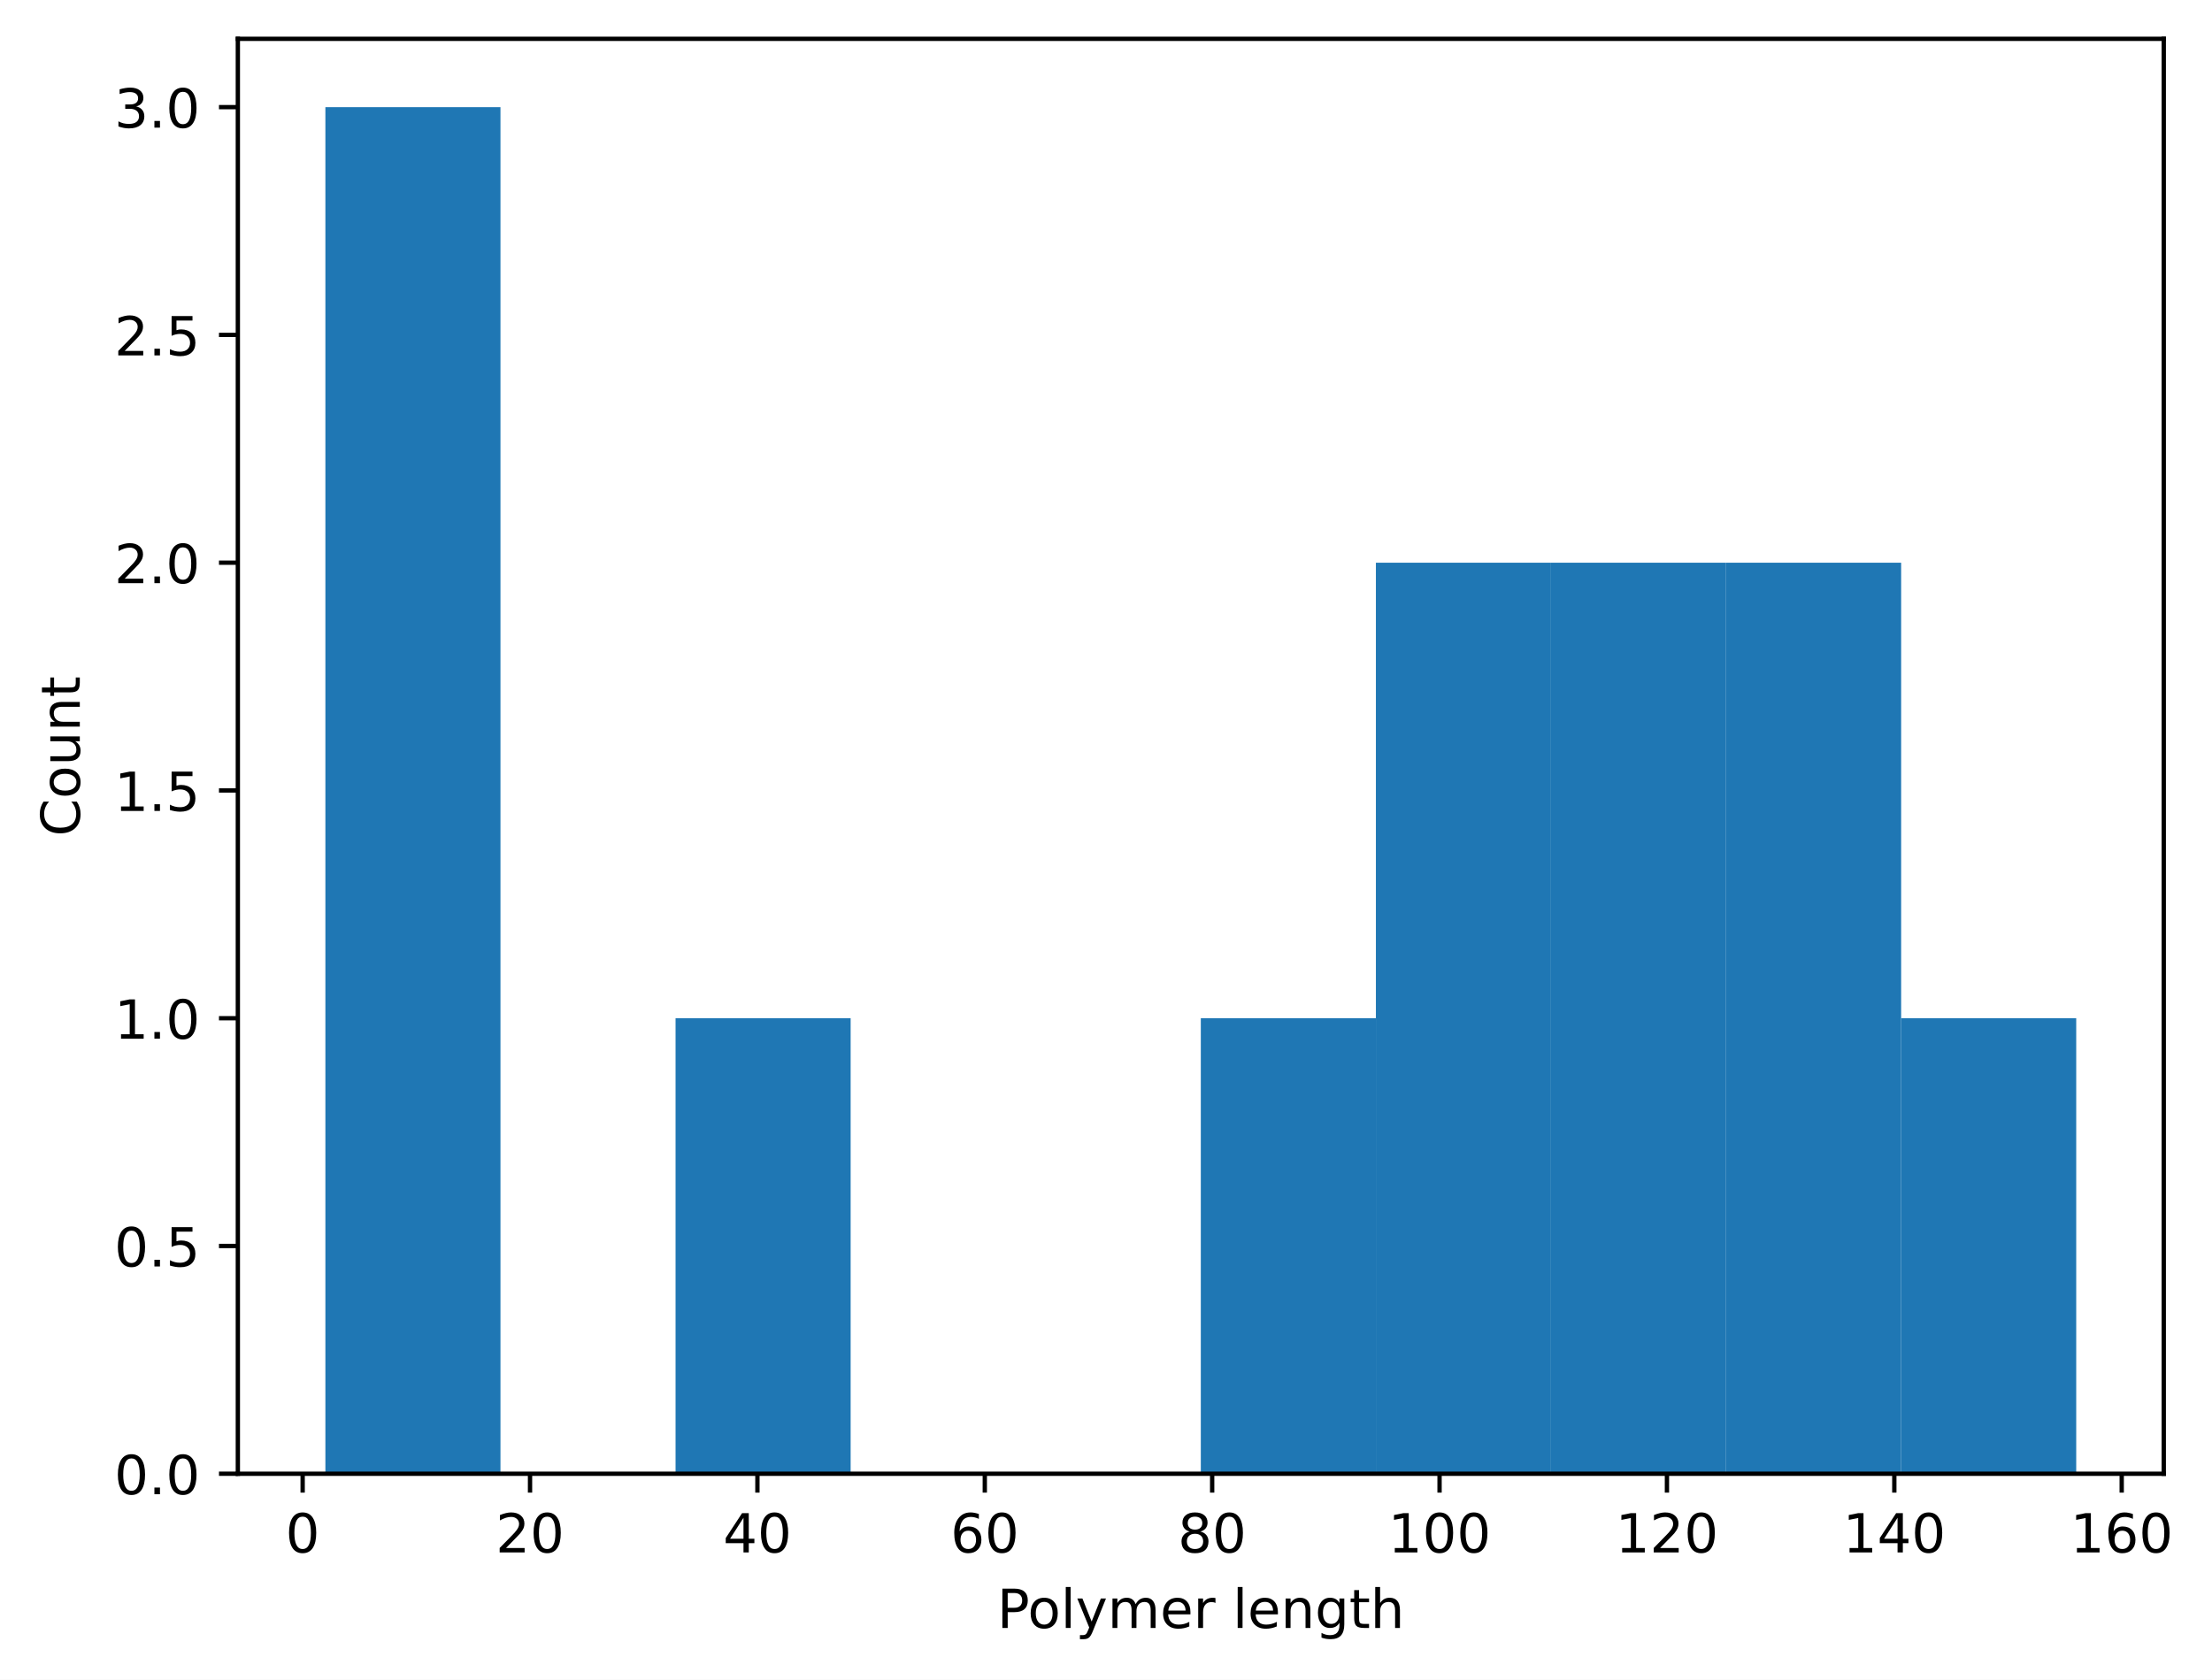
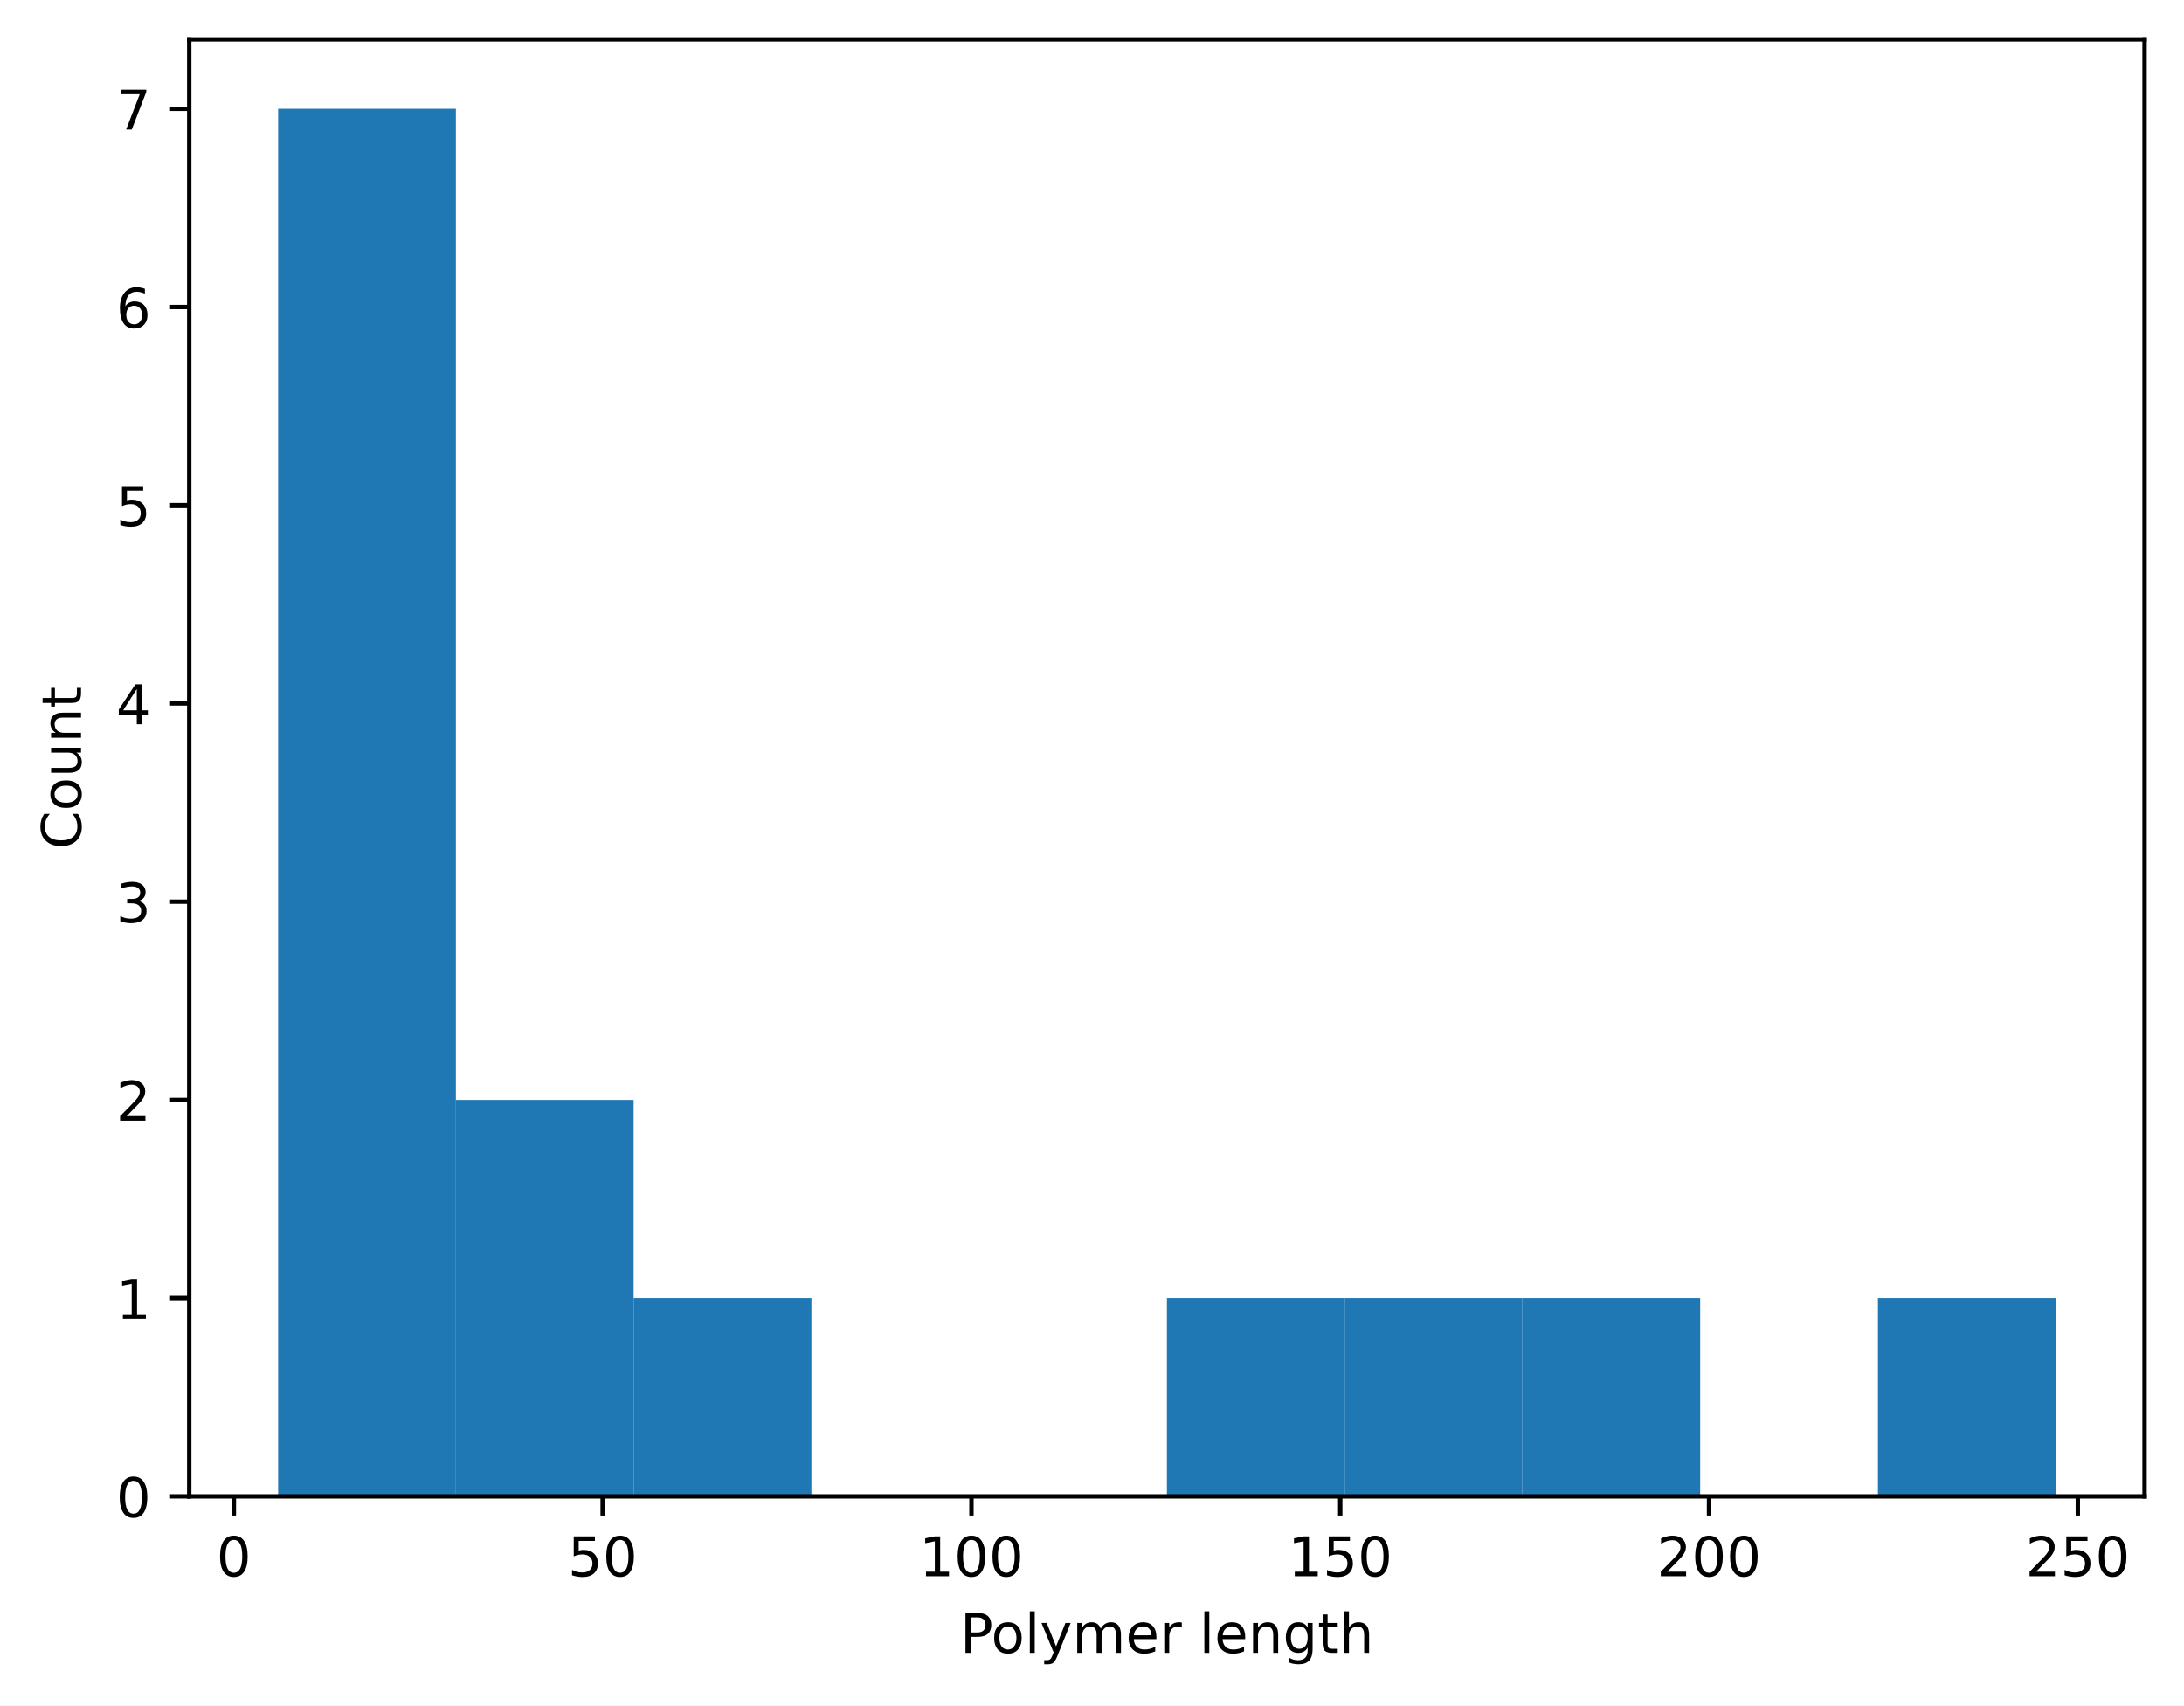
- <svg xmlns="http://www.w3.org/2000/svg" xmlns:xlink="http://www.w3.org/1999/xlink" width="410.167pt" height="311.513pt" viewBox="0 0 410.167 311.513" version="1.1">
+ <svg xmlns="http://www.w3.org/2000/svg" xmlns:xlink="http://www.w3.org/1999/xlink" width="398.882pt" height="311.513pt" viewBox="0 0 398.882 311.513" version="1.1">
  <defs>
    <style type="text/css">*{stroke-linejoin: round; stroke-linecap: butt}</style>
  </defs>
  <g id="figure_1">
    <g id="patch_1">
-       <path d="M 0 311.513  L 410.167 311.513  L 410.167 0  L 0 0  z " style="fill: #ffffff" />
+       <path d="M 0 311.513  L 398.882 311.513  L 398.882 0  L 0 0  z " style="fill: #ffffff" />
    </g>
    <g id="axes_1">
      <g id="patch_2">
-         <path d="M 44.103 273.312  L 401.223 273.312  L 401.223 7.2  L 44.103 7.2  z " style="fill: #ffffff" />
+         <path d="M 34.562 273.312  L 391.683 273.312  L 391.683 7.2  L 34.562 7.2  z " style="fill: #ffffff" />
      </g>
      <g id="patch_3">
-         <path d="M 60.336 273.312  L 92.801 273.312  L 92.801 19.872  L 60.336 19.872  z " clip-path="url(#p9a0fc1bf8c)" style="fill: #1f77b4" />
+         <path d="M 50.795 273.312  L 83.261 273.312  L 83.261 19.872  L 50.795 19.872  z " clip-path="url(#p84d55fb48d)" style="fill: #1f77b4" />
      </g>
      <g id="patch_4">
-         <path d="M 92.801 273.312  L 125.267 273.312  L 125.267 273.312  L 92.801 273.312  z " clip-path="url(#p9a0fc1bf8c)" style="fill: #1f77b4" />
+         <path d="M 83.261 273.312  L 115.726 273.312  L 115.726 200.901  L 83.261 200.901  z " clip-path="url(#p84d55fb48d)" style="fill: #1f77b4" />
      </g>
      <g id="patch_5">
-         <path d="M 125.267 273.312  L 157.732 273.312  L 157.732 188.832  L 125.267 188.832  z " clip-path="url(#p9a0fc1bf8c)" style="fill: #1f77b4" />
+         <path d="M 115.726 273.312  L 148.192 273.312  L 148.192 237.106  L 115.726 237.106  z " clip-path="url(#p84d55fb48d)" style="fill: #1f77b4" />
      </g>
      <g id="patch_6">
-         <path d="M 157.732 273.312  L 190.198 273.312  L 190.198 273.312  L 157.732 273.312  z " clip-path="url(#p9a0fc1bf8c)" style="fill: #1f77b4" />
+         <path d="M 148.192 273.312  L 180.657 273.312  L 180.657 273.312  L 148.192 273.312  z " clip-path="url(#p84d55fb48d)" style="fill: #1f77b4" />
      </g>
      <g id="patch_7">
-         <path d="M 190.198 273.312  L 222.663 273.312  L 222.663 273.312  L 190.198 273.312  z " clip-path="url(#p9a0fc1bf8c)" style="fill: #1f77b4" />
+         <path d="M 180.657 273.312  L 213.123 273.312  L 213.123 273.312  L 180.657 273.312  z " clip-path="url(#p84d55fb48d)" style="fill: #1f77b4" />
      </g>
      <g id="patch_8">
-         <path d="M 222.663 273.312  L 255.129 273.312  L 255.129 188.832  L 222.663 188.832  z " clip-path="url(#p9a0fc1bf8c)" style="fill: #1f77b4" />
+         <path d="M 213.123 273.312  L 245.588 273.312  L 245.588 237.106  L 213.123 237.106  z " clip-path="url(#p84d55fb48d)" style="fill: #1f77b4" />
      </g>
      <g id="patch_9">
-         <path d="M 255.129 273.312  L 287.594 273.312  L 287.594 104.352  L 255.129 104.352  z " clip-path="url(#p9a0fc1bf8c)" style="fill: #1f77b4" />
+         <path d="M 245.588 273.312  L 278.053 273.312  L 278.053 237.106  L 245.588 237.106  z " clip-path="url(#p84d55fb48d)" style="fill: #1f77b4" />
      </g>
      <g id="patch_10">
-         <path d="M 287.594 273.312  L 320.059 273.312  L 320.059 104.352  L 287.594 104.352  z " clip-path="url(#p9a0fc1bf8c)" style="fill: #1f77b4" />
+         <path d="M 278.053 273.312  L 310.519 273.312  L 310.519 237.106  L 278.053 237.106  z " clip-path="url(#p84d55fb48d)" style="fill: #1f77b4" />
      </g>
      <g id="patch_11">
-         <path d="M 320.059 273.312  L 352.525 273.312  L 352.525 104.352  L 320.059 104.352  z " clip-path="url(#p9a0fc1bf8c)" style="fill: #1f77b4" />
+         <path d="M 310.519 273.312  L 342.984 273.312  L 342.984 273.312  L 310.519 273.312  z " clip-path="url(#p84d55fb48d)" style="fill: #1f77b4" />
      </g>
      <g id="patch_12">
-         <path d="M 352.525 273.312  L 384.99 273.312  L 384.99 188.832  L 352.525 188.832  z " clip-path="url(#p9a0fc1bf8c)" style="fill: #1f77b4" />
+         <path d="M 342.984 273.312  L 375.45 273.312  L 375.45 237.106  L 342.984 237.106  z " clip-path="url(#p84d55fb48d)" style="fill: #1f77b4" />
      </g>
      <g id="matplotlib.axis_1">
        <g id="xtick_1">
          <g id="line2d_1">
            <defs>
-               <path id="m5f02f1b2f1" d="M 0 0  L 0 3.5  " style="stroke: #000000; stroke-width: 0.8" />
+               <path id="mdddc482daa" d="M 0 0  L 0 3.5  " style="stroke: #000000; stroke-width: 0.8" />
            </defs>
            <g>
-               <use xlink:href="#m5f02f1b2f1" x="56.12" y="273.312" style="stroke: #000000; stroke-width: 0.8" />
+               <use xlink:href="#mdddc482daa" x="42.713" y="273.312" style="stroke: #000000; stroke-width: 0.8" />
            </g>
          </g>
          <g id="text_1">
-             <g transform="translate(52.93831 287.9097) scale(0.1 -0.1)">
+             <g transform="translate(39.53129 287.9097) scale(0.1 -0.1)">
              <defs>
                <path id="DejaVuSans-13" d="M 2034 4250  Q 1547 4250 1301 3770  Q 1056 3291 1056 2328  Q 1056 1369 1301 889  Q 1547 409 2034 409  Q 2525 409 2770 889  Q 3016 1369 3016 2328  Q 3016 3291 2770 3770  Q 2525 4250 2034 4250  z M 2034 4750  Q 2819 4750 3233 4129  Q 3647 3509 3647 2328  Q 3647 1150 3233 529  Q 2819 -91 2034 -91  Q 1250 -91 836 529  Q 422 1150 422 2328  Q 422 3509 836 4129  Q 1250 4750 2034 4750  z " transform="scale(0.015625)" />
              </defs>
              <use xlink:href="#DejaVuSans-13" />
            </g>
          </g>
        </g>
        <g id="xtick_2">
          <g id="line2d_2">
            <g>
-               <use xlink:href="#m5f02f1b2f1" x="98.282" y="273.312" style="stroke: #000000; stroke-width: 0.8" />
+               <use xlink:href="#mdddc482daa" x="110.068" y="273.312" style="stroke: #000000; stroke-width: 0.8" />
            </g>
          </g>
          <g id="text_2">
-             <g transform="translate(91.91999 287.9097) scale(0.1 -0.1)">
-               <defs>
-                 <path id="DejaVuSans-15" d="M 1228 531  L 3431 531  L 3431 0  L 469 0  L 469 531  Q 828 903 1448 1529  Q 2069 2156 2228 2338  Q 2531 2678 2651 2914  Q 2772 3150 2772 3378  Q 2772 3750 2511 3984  Q 2250 4219 1831 4219  Q 1534 4219 1204 4116  Q 875 4013 500 3803  L 500 4441  Q 881 4594 1212 4672  Q 1544 4750 1819 4750  Q 2544 4750 2975 4387  Q 3406 4025 3406 3419  Q 3406 3131 3298 2873  Q 3191 2616 2906 2266  Q 2828 2175 2409 1742  Q 1991 1309 1228 531  z " transform="scale(0.015625)" />
-               </defs>
-               <use xlink:href="#DejaVuSans-15" />
+             <g transform="translate(103.7058 287.9097) scale(0.1 -0.1)">
+               <defs>
+                 <path id="DejaVuSans-18" d="M 691 4666  L 3169 4666  L 3169 4134  L 1269 4134  L 1269 2991  Q 1406 3038 1543 3061  Q 1681 3084 1819 3084  Q 2600 3084 3056 2656  Q 3513 2228 3513 1497  Q 3513 744 3044 326  Q 2575 -91 1722 -91  Q 1428 -91 1123 -41  Q 819 9 494 109  L 494 744  Q 775 591 1075 516  Q 1375 441 1709 441  Q 2250 441 2565 725  Q 2881 1009 2881 1497  Q 2881 1984 2565 2268  Q 2250 2553 1709 2553  Q 1456 2553 1204 2497  Q 953 2441 691 2322  L 691 4666  z " transform="scale(0.015625)" />
+               </defs>
+               <use xlink:href="#DejaVuSans-18" />
              <use xlink:href="#DejaVuSans-13" transform="translate(63.625 0)" />
            </g>
          </g>
        </g>
        <g id="xtick_3">
          <g id="line2d_3">
            <g>
-               <use xlink:href="#m5f02f1b2f1" x="140.445" y="273.312" style="stroke: #000000; stroke-width: 0.8" />
+               <use xlink:href="#mdddc482daa" x="177.424" y="273.312" style="stroke: #000000; stroke-width: 0.8" />
            </g>
          </g>
          <g id="text_3">
-             <g transform="translate(134.0829 287.9097) scale(0.1 -0.1)">
-               <defs>
-                 <path id="DejaVuSans-17" d="M 2419 4116  L 825 1625  L 2419 1625  L 2419 4116  z M 2253 4666  L 3047 4666  L 3047 1625  L 3713 1625  L 3713 1100  L 3047 1100  L 3047 0  L 2419 0  L 2419 1100  L 313 1100  L 313 1709  L 2253 4666  z " transform="scale(0.015625)" />
-               </defs>
-               <use xlink:href="#DejaVuSans-17" />
-               <use xlink:href="#DejaVuSans-13" transform="translate(63.625 0)" />
-             </g>
-           </g>
-         </g>
-         <g id="xtick_4">
-           <g id="line2d_4">
-             <g>
-               <use xlink:href="#m5f02f1b2f1" x="182.608" y="273.312" style="stroke: #000000; stroke-width: 0.8" />
-             </g>
-           </g>
-           <g id="text_4">
-             <g transform="translate(176.2458 287.9097) scale(0.1 -0.1)">
-               <defs>
-                 <path id="DejaVuSans-19" d="M 2113 2584  Q 1688 2584 1439 2293  Q 1191 2003 1191 1497  Q 1191 994 1439 701  Q 1688 409 2113 409  Q 2538 409 2786 701  Q 3034 994 3034 1497  Q 3034 2003 2786 2293  Q 2538 2584 2113 2584  z M 3366 4563  L 3366 3988  Q 3128 4100 2886 4159  Q 2644 4219 2406 4219  Q 1781 4219 1451 3797  Q 1122 3375 1075 2522  Q 1259 2794 1537 2939  Q 1816 3084 2150 3084  Q 2853 3084 3261 2657  Q 3669 2231 3669 1497  Q 3669 778 3244 343  Q 2819 -91 2113 -91  Q 1303 -91 875 529  Q 447 1150 447 2328  Q 447 3434 972 4092  Q 1497 4750 2381 4750  Q 2619 4750 2861 4703  Q 3103 4656 3366 4563  z " transform="scale(0.015625)" />
-               </defs>
-               <use xlink:href="#DejaVuSans-19" />
-               <use xlink:href="#DejaVuSans-13" transform="translate(63.625 0)" />
-             </g>
-           </g>
-         </g>
-         <g id="xtick_5">
-           <g id="line2d_5">
-             <g>
-               <use xlink:href="#m5f02f1b2f1" x="224.771" y="273.312" style="stroke: #000000; stroke-width: 0.8" />
-             </g>
-           </g>
-           <g id="text_5">
-             <g transform="translate(218.4088 287.9097) scale(0.1 -0.1)">
-               <defs>
-                 <path id="DejaVuSans-1b" d="M 2034 2216  Q 1584 2216 1326 1975  Q 1069 1734 1069 1313  Q 1069 891 1326 650  Q 1584 409 2034 409  Q 2484 409 2743 651  Q 3003 894 3003 1313  Q 3003 1734 2745 1975  Q 2488 2216 2034 2216  z M 1403 2484  Q 997 2584 770 2862  Q 544 3141 544 3541  Q 544 4100 942 4425  Q 1341 4750 2034 4750  Q 2731 4750 3128 4425  Q 3525 4100 3525 3541  Q 3525 3141 3298 2862  Q 3072 2584 2669 2484  Q 3125 2378 3379 2068  Q 3634 1759 3634 1313  Q 3634 634 3220 271  Q 2806 -91 2034 -91  Q 1263 -91 848 271  Q 434 634 434 1313  Q 434 1759 690 2068  Q 947 2378 1403 2484  z M 1172 3481  Q 1172 3119 1398 2916  Q 1625 2713 2034 2713  Q 2441 2713 2670 2916  Q 2900 3119 2900 3481  Q 2900 3844 2670 4047  Q 2441 4250 2034 4250  Q 1625 4250 1398 4047  Q 1172 3844 1172 3481  z " transform="scale(0.015625)" />
-               </defs>
-               <use xlink:href="#DejaVuSans-1b" />
-               <use xlink:href="#DejaVuSans-13" transform="translate(63.625 0)" />
-             </g>
-           </g>
-         </g>
-         <g id="xtick_6">
-           <g id="line2d_6">
-             <g>
-               <use xlink:href="#m5f02f1b2f1" x="266.934" y="273.312" style="stroke: #000000; stroke-width: 0.8" />
-             </g>
-           </g>
-           <g id="text_6">
-             <g transform="translate(257.3904 287.9097) scale(0.1 -0.1)">
+             <g transform="translate(167.8802 287.9097) scale(0.1 -0.1)">
              <defs>
                <path id="DejaVuSans-14" d="M 794 531  L 1825 531  L 1825 4091  L 703 3866  L 703 4441  L 1819 4666  L 2450 4666  L 2450 531  L 3481 531  L 3481 0  L 794 0  L 794 531  z " transform="scale(0.015625)" />
              </defs>
              <use xlink:href="#DejaVuSans-14" />
              <use xlink:href="#DejaVuSans-13" transform="translate(63.625 0)" />
              <use xlink:href="#DejaVuSans-13" transform="translate(127.25 0)" />
            </g>
          </g>
        </g>
-         <g id="xtick_7">
-           <g id="line2d_7">
-             <g>
-               <use xlink:href="#m5f02f1b2f1" x="309.097" y="273.312" style="stroke: #000000; stroke-width: 0.8" />
-             </g>
-           </g>
-           <g id="text_7">
-             <g transform="translate(299.5534 287.9097) scale(0.1 -0.1)">
+         <g id="xtick_4">
+           <g id="line2d_4">
+             <g>
+               <use xlink:href="#mdddc482daa" x="244.78" y="273.312" style="stroke: #000000; stroke-width: 0.8" />
+             </g>
+           </g>
+           <g id="text_4">
+             <g transform="translate(235.2359 287.9097) scale(0.1 -0.1)">
              <use xlink:href="#DejaVuSans-14" />
-               <use xlink:href="#DejaVuSans-15" transform="translate(63.625 0)" />
+               <use xlink:href="#DejaVuSans-18" transform="translate(63.625 0)" />
              <use xlink:href="#DejaVuSans-13" transform="translate(127.25 0)" />
            </g>
          </g>
        </g>
-         <g id="xtick_8">
-           <g id="line2d_8">
-             <g>
-               <use xlink:href="#m5f02f1b2f1" x="351.26" y="273.312" style="stroke: #000000; stroke-width: 0.8" />
-             </g>
-           </g>
-           <g id="text_8">
-             <g transform="translate(341.7163 287.9097) scale(0.1 -0.1)">
-               <use xlink:href="#DejaVuSans-14" />
-               <use xlink:href="#DejaVuSans-17" transform="translate(63.625 0)" />
+         <g id="xtick_5">
+           <g id="line2d_5">
+             <g>
+               <use xlink:href="#mdddc482daa" x="312.135" y="273.312" style="stroke: #000000; stroke-width: 0.8" />
+             </g>
+           </g>
+           <g id="text_5">
+             <g transform="translate(302.5917 287.9097) scale(0.1 -0.1)">
+               <defs>
+                 <path id="DejaVuSans-15" d="M 1228 531  L 3431 531  L 3431 0  L 469 0  L 469 531  Q 828 903 1448 1529  Q 2069 2156 2228 2338  Q 2531 2678 2651 2914  Q 2772 3150 2772 3378  Q 2772 3750 2511 3984  Q 2250 4219 1831 4219  Q 1534 4219 1204 4116  Q 875 4013 500 3803  L 500 4441  Q 881 4594 1212 4672  Q 1544 4750 1819 4750  Q 2544 4750 2975 4387  Q 3406 4025 3406 3419  Q 3406 3131 3298 2873  Q 3191 2616 2906 2266  Q 2828 2175 2409 1742  Q 1991 1309 1228 531  z " transform="scale(0.015625)" />
+               </defs>
+               <use xlink:href="#DejaVuSans-15" />
+               <use xlink:href="#DejaVuSans-13" transform="translate(63.625 0)" />
              <use xlink:href="#DejaVuSans-13" transform="translate(127.25 0)" />
            </g>
          </g>
        </g>
-         <g id="xtick_9">
-           <g id="line2d_9">
-             <g>
-               <use xlink:href="#m5f02f1b2f1" x="393.423" y="273.312" style="stroke: #000000; stroke-width: 0.8" />
-             </g>
-           </g>
-           <g id="text_9">
-             <g transform="translate(383.8792 287.9097) scale(0.1 -0.1)">
-               <use xlink:href="#DejaVuSans-14" />
-               <use xlink:href="#DejaVuSans-19" transform="translate(63.625 0)" />
+         <g id="xtick_6">
+           <g id="line2d_6">
+             <g>
+               <use xlink:href="#mdddc482daa" x="379.491" y="273.312" style="stroke: #000000; stroke-width: 0.8" />
+             </g>
+           </g>
+           <g id="text_6">
+             <g transform="translate(369.9474 287.9097) scale(0.1 -0.1)">
+               <use xlink:href="#DejaVuSans-15" />
+               <use xlink:href="#DejaVuSans-18" transform="translate(63.625 0)" />
              <use xlink:href="#DejaVuSans-13" transform="translate(127.25 0)" />
            </g>
          </g>
        </g>
-         <g id="text_10">
-           <g transform="translate(184.8897 301.9104) scale(0.1 -0.1)">
+         <g id="text_7">
+           <g transform="translate(175.3491 301.9104) scale(0.1 -0.1)">
            <defs>
              <path id="DejaVuSans-33" d="M 1259 4147  L 1259 2394  L 2053 2394  Q 2494 2394 2734 2622  Q 2975 2850 2975 3272  Q 2975 3691 2734 3919  Q 2494 4147 2053 4147  L 1259 4147  z M 628 4666  L 2053 4666  Q 2838 4666 3239 4311  Q 3641 3956 3641 3272  Q 3641 2581 3239 2228  Q 2838 1875 2053 1875  L 1259 1875  L 1259 0  L 628 0  L 628 4666  z " transform="scale(0.015625)" />
              <path id="DejaVuSans-52" d="M 1959 3097  Q 1497 3097 1228 2736  Q 959 2375 959 1747  Q 959 1119 1226 758  Q 1494 397 1959 397  Q 2419 397 2687 759  Q 2956 1122 2956 1747  Q 2956 2369 2687 2733  Q 2419 3097 1959 3097  z M 1959 3584  Q 2709 3584 3137 3096  Q 3566 2609 3566 1747  Q 3566 888 3137 398  Q 2709 -91 1959 -91  Q 1206 -91 779 398  Q 353 888 353 1747  Q 353 2609 779 3096  Q 1206 3584 1959 3584  z " transform="scale(0.015625)" />
              <path id="DejaVuSans-4f" d="M 603 4863  L 1178 4863  L 1178 0  L 603 0  L 603 4863  z " transform="scale(0.015625)" />
              <path id="DejaVuSans-5c" d="M 2059 -325  Q 1816 -950 1584 -1140  Q 1353 -1331 966 -1331  L 506 -1331  L 506 -850  L 844 -850  Q 1081 -850 1212 -737  Q 1344 -625 1503 -206  L 1606 56  L 191 3500  L 800 3500  L 1894 763  L 2988 3500  L 3597 3500  L 2059 -325  z " transform="scale(0.015625)" />
              <path id="DejaVuSans-50" d="M 3328 2828  Q 3544 3216 3844 3400  Q 4144 3584 4550 3584  Q 5097 3584 5394 3201  Q 5691 2819 5691 2113  L 5691 0  L 5113 0  L 5113 2094  Q 5113 2597 4934 2840  Q 4756 3084 4391 3084  Q 3944 3084 3684 2787  Q 3425 2491 3425 1978  L 3425 0  L 2847 0  L 2847 2094  Q 2847 2600 2669 2842  Q 2491 3084 2119 3084  Q 1678 3084 1418 2786  Q 1159 2488 1159 1978  L 1159 0  L 581 0  L 581 3500  L 1159 3500  L 1159 2956  Q 1356 3278 1631 3431  Q 1906 3584 2284 3584  Q 2666 3584 2933 3390  Q 3200 3197 3328 2828  z " transform="scale(0.015625)" />
              <path id="DejaVuSans-48" d="M 3597 1894  L 3597 1613  L 953 1613  Q 991 1019 1311 708  Q 1631 397 2203 397  Q 2534 397 2845 478  Q 3156 559 3463 722  L 3463 178  Q 3153 47 2828 -22  Q 2503 -91 2169 -91  Q 1331 -91 842 396  Q 353 884 353 1716  Q 353 2575 817 3079  Q 1281 3584 2069 3584  Q 2775 3584 3186 3129  Q 3597 2675 3597 1894  z M 3022 2063  Q 3016 2534 2758 2815  Q 2500 3097 2075 3097  Q 1594 3097 1305 2825  Q 1016 2553 972 2059  L 3022 2063  z " transform="scale(0.015625)" />
              <path id="DejaVuSans-55" d="M 2631 2963  Q 2534 3019 2420 3045  Q 2306 3072 2169 3072  Q 1681 3072 1420 2755  Q 1159 2438 1159 1844  L 1159 0  L 581 0  L 581 3500  L 1159 3500  L 1159 2956  Q 1341 3275 1631 3429  Q 1922 3584 2338 3584  Q 2397 3584 2469 3576  Q 2541 3569 2628 3553  L 2631 2963  z " transform="scale(0.015625)" />
              <path id="DejaVuSans-3" transform="scale(0.015625)" />
              <path id="DejaVuSans-51" d="M 3513 2113  L 3513 0  L 2938 0  L 2938 2094  Q 2938 2591 2744 2837  Q 2550 3084 2163 3084  Q 1697 3084 1428 2787  Q 1159 2491 1159 1978  L 1159 0  L 581 0  L 581 3500  L 1159 3500  L 1159 2956  Q 1366 3272 1645 3428  Q 1925 3584 2291 3584  Q 2894 3584 3203 3211  Q 3513 2838 3513 2113  z " transform="scale(0.015625)" />
              <path id="DejaVuSans-4a" d="M 2906 1791  Q 2906 2416 2648 2759  Q 2391 3103 1925 3103  Q 1463 3103 1205 2759  Q 947 2416 947 1791  Q 947 1169 1205 825  Q 1463 481 1925 481  Q 2391 481 2648 825  Q 2906 1169 2906 1791  z M 3481 434  Q 3481 -459 3084 -895  Q 2688 -1331 1869 -1331  Q 1566 -1331 1297 -1286  Q 1028 -1241 775 -1147  L 775 -588  Q 1028 -725 1275 -790  Q 1522 -856 1778 -856  Q 2344 -856 2625 -561  Q 2906 -266 2906 331  L 2906 616  Q 2728 306 2450 153  Q 2172 0 1784 0  Q 1141 0 747 490  Q 353 981 353 1791  Q 353 2603 747 3093  Q 1141 3584 1784 3584  Q 2172 3584 2450 3431  Q 2728 3278 2906 2969  L 2906 3500  L 3481 3500  L 3481 434  z " transform="scale(0.015625)" />
              <path id="DejaVuSans-57" d="M 1172 4494  L 1172 3500  L 2356 3500  L 2356 3053  L 1172 3053  L 1172 1153  Q 1172 725 1289 603  Q 1406 481 1766 481  L 2356 481  L 2356 0  L 1766 0  Q 1100 0 847 248  Q 594 497 594 1153  L 594 3053  L 172 3053  L 172 3500  L 594 3500  L 594 4494  L 1172 4494  z " transform="scale(0.015625)" />
              <path id="DejaVuSans-4b" d="M 3513 2113  L 3513 0  L 2938 0  L 2938 2094  Q 2938 2591 2744 2837  Q 2550 3084 2163 3084  Q 1697 3084 1428 2787  Q 1159 2491 1159 1978  L 1159 0  L 581 0  L 581 4863  L 1159 4863  L 1159 2956  Q 1366 3272 1645 3428  Q 1925 3584 2291 3584  Q 2894 3584 3203 3211  Q 3513 2838 3513 2113  z " transform="scale(0.015625)" />
            </defs>
            <use xlink:href="#DejaVuSans-33" />
            <use xlink:href="#DejaVuSans-52" transform="translate(56.73438 0)" />
            <use xlink:href="#DejaVuSans-4f" transform="translate(117.9219 0)" />
            <use xlink:href="#DejaVuSans-5c" transform="translate(145.7031 0)" />
            <use xlink:href="#DejaVuSans-50" transform="translate(204.8906 0)" />
            <use xlink:href="#DejaVuSans-48" transform="translate(302.2969 0)" />
            <use xlink:href="#DejaVuSans-55" transform="translate(363.8281 0)" />
            <use xlink:href="#DejaVuSans-3" transform="translate(404.9375 0)" />
            <use xlink:href="#DejaVuSans-4f" transform="translate(436.7188 0)" />
            <use xlink:href="#DejaVuSans-48" transform="translate(464.5 0)" />
            <use xlink:href="#DejaVuSans-51" transform="translate(526.0312 0)" />
            <use xlink:href="#DejaVuSans-4a" transform="translate(589.4062 0)" />
            <use xlink:href="#DejaVuSans-57" transform="translate(652.8906 0)" />
            <use xlink:href="#DejaVuSans-4b" transform="translate(692.0938 0)" />
          </g>
        </g>
      </g>
      <g id="matplotlib.axis_2">
        <g id="ytick_1">
+           <g id="line2d_7">
+             <defs>
+               <path id="m993c6b240e" d="M 0 0  L -3.5 0  " style="stroke: #000000; stroke-width: 0.8" />
+             </defs>
+             <g>
+               <use xlink:href="#m993c6b240e" x="34.562" y="273.312" style="stroke: #000000; stroke-width: 0.8" />
+             </g>
+           </g>
+           <g id="text_8">
+             <g transform="translate(21.2 277.1108) scale(0.1 -0.1)">
+               <use xlink:href="#DejaVuSans-13" />
+             </g>
+           </g>
+         </g>
+         <g id="ytick_2">
+           <g id="line2d_8">
+             <g>
+               <use xlink:href="#m993c6b240e" x="34.562" y="237.106" style="stroke: #000000; stroke-width: 0.8" />
+             </g>
+           </g>
+           <g id="text_9">
+             <g transform="translate(21.2 240.9051) scale(0.1 -0.1)">
+               <use xlink:href="#DejaVuSans-14" />
+             </g>
+           </g>
+         </g>
+         <g id="ytick_3">
+           <g id="line2d_9">
+             <g>
+               <use xlink:href="#m993c6b240e" x="34.562" y="200.901" style="stroke: #000000; stroke-width: 0.8" />
+             </g>
+           </g>
+           <g id="text_10">
+             <g transform="translate(21.2 204.6994) scale(0.1 -0.1)">
+               <use xlink:href="#DejaVuSans-15" />
+             </g>
+           </g>
+         </g>
+         <g id="ytick_4">
          <g id="line2d_10">
-             <defs>
-               <path id="mabeb86ccc7" d="M 0 0  L -3.5 0  " style="stroke: #000000; stroke-width: 0.8" />
-             </defs>
-             <g>
-               <use xlink:href="#mabeb86ccc7" x="44.103" y="273.312" style="stroke: #000000; stroke-width: 0.8" />
+             <g>
+               <use xlink:href="#m993c6b240e" x="34.562" y="164.695" style="stroke: #000000; stroke-width: 0.8" />
            </g>
          </g>
          <g id="text_11">
-             <g transform="translate(21.2 277.1108) scale(0.1 -0.1)">
-               <defs>
-                 <path id="DejaVuSans-11" d="M 684 794  L 1344 794  L 1344 0  L 684 0  L 684 794  z " transform="scale(0.015625)" />
-               </defs>
-               <use xlink:href="#DejaVuSans-13" />
-               <use xlink:href="#DejaVuSans-11" transform="translate(63.625 0)" />
-               <use xlink:href="#DejaVuSans-13" transform="translate(95.40625 0)" />
-             </g>
-           </g>
-         </g>
-         <g id="ytick_2">
+             <g transform="translate(21.2 168.4937) scale(0.1 -0.1)">
+               <defs>
+                 <path id="DejaVuSans-16" d="M 2597 2516  Q 3050 2419 3304 2112  Q 3559 1806 3559 1356  Q 3559 666 3084 287  Q 2609 -91 1734 -91  Q 1441 -91 1130 -33  Q 819 25 488 141  L 488 750  Q 750 597 1062 519  Q 1375 441 1716 441  Q 2309 441 2620 675  Q 2931 909 2931 1356  Q 2931 1769 2642 2001  Q 2353 2234 1838 2234  L 1294 2234  L 1294 2753  L 1863 2753  Q 2328 2753 2575 2939  Q 2822 3125 2822 3475  Q 2822 3834 2567 4026  Q 2313 4219 1838 4219  Q 1578 4219 1281 4162  Q 984 4106 628 3988  L 628 4550  Q 988 4650 1302 4700  Q 1616 4750 1894 4750  Q 2613 4750 3031 4423  Q 3450 4097 3450 3541  Q 3450 3153 3228 2886  Q 3006 2619 2597 2516  z " transform="scale(0.015625)" />
+               </defs>
+               <use xlink:href="#DejaVuSans-16" />
+             </g>
+           </g>
+         </g>
+         <g id="ytick_5">
          <g id="line2d_11">
            <g>
-               <use xlink:href="#mabeb86ccc7" x="44.103" y="231.072" style="stroke: #000000; stroke-width: 0.8" />
+               <use xlink:href="#m993c6b240e" x="34.562" y="128.489" style="stroke: #000000; stroke-width: 0.8" />
            </g>
          </g>
          <g id="text_12">
-             <g transform="translate(21.2 234.8708) scale(0.1 -0.1)">
-               <defs>
-                 <path id="DejaVuSans-18" d="M 691 4666  L 3169 4666  L 3169 4134  L 1269 4134  L 1269 2991  Q 1406 3038 1543 3061  Q 1681 3084 1819 3084  Q 2600 3084 3056 2656  Q 3513 2228 3513 1497  Q 3513 744 3044 326  Q 2575 -91 1722 -91  Q 1428 -91 1123 -41  Q 819 9 494 109  L 494 744  Q 775 591 1075 516  Q 1375 441 1709 441  Q 2250 441 2565 725  Q 2881 1009 2881 1497  Q 2881 1984 2565 2268  Q 2250 2553 1709 2553  Q 1456 2553 1204 2497  Q 953 2441 691 2322  L 691 4666  z " transform="scale(0.015625)" />
-               </defs>
-               <use xlink:href="#DejaVuSans-13" />
-               <use xlink:href="#DejaVuSans-11" transform="translate(63.625 0)" />
-               <use xlink:href="#DejaVuSans-18" transform="translate(95.40625 0)" />
-             </g>
-           </g>
-         </g>
-         <g id="ytick_3">
+             <g transform="translate(21.2 132.288) scale(0.1 -0.1)">
+               <defs>
+                 <path id="DejaVuSans-17" d="M 2419 4116  L 825 1625  L 2419 1625  L 2419 4116  z M 2253 4666  L 3047 4666  L 3047 1625  L 3713 1625  L 3713 1100  L 3047 1100  L 3047 0  L 2419 0  L 2419 1100  L 313 1100  L 313 1709  L 2253 4666  z " transform="scale(0.015625)" />
+               </defs>
+               <use xlink:href="#DejaVuSans-17" />
+             </g>
+           </g>
+         </g>
+         <g id="ytick_6">
          <g id="line2d_12">
            <g>
-               <use xlink:href="#mabeb86ccc7" x="44.103" y="188.832" style="stroke: #000000; stroke-width: 0.8" />
+               <use xlink:href="#m993c6b240e" x="34.562" y="92.283" style="stroke: #000000; stroke-width: 0.8" />
            </g>
          </g>
          <g id="text_13">
-             <g transform="translate(21.2 192.6308) scale(0.1 -0.1)">
-               <use xlink:href="#DejaVuSans-14" />
-               <use xlink:href="#DejaVuSans-11" transform="translate(63.625 0)" />
-               <use xlink:href="#DejaVuSans-13" transform="translate(95.40625 0)" />
-             </g>
-           </g>
-         </g>
-         <g id="ytick_4">
+             <g transform="translate(21.2 96.08226) scale(0.1 -0.1)">
+               <use xlink:href="#DejaVuSans-18" />
+             </g>
+           </g>
+         </g>
+         <g id="ytick_7">
          <g id="line2d_13">
            <g>
-               <use xlink:href="#mabeb86ccc7" x="44.103" y="146.592" style="stroke: #000000; stroke-width: 0.8" />
+               <use xlink:href="#m993c6b240e" x="34.562" y="56.078" style="stroke: #000000; stroke-width: 0.8" />
            </g>
          </g>
          <g id="text_14">
-             <g transform="translate(21.2 150.3908) scale(0.1 -0.1)">
-               <use xlink:href="#DejaVuSans-14" />
-               <use xlink:href="#DejaVuSans-11" transform="translate(63.625 0)" />
-               <use xlink:href="#DejaVuSans-18" transform="translate(95.40625 0)" />
-             </g>
-           </g>
-         </g>
-         <g id="ytick_5">
+             <g transform="translate(21.2 59.87654) scale(0.1 -0.1)">
+               <defs>
+                 <path id="DejaVuSans-19" d="M 2113 2584  Q 1688 2584 1439 2293  Q 1191 2003 1191 1497  Q 1191 994 1439 701  Q 1688 409 2113 409  Q 2538 409 2786 701  Q 3034 994 3034 1497  Q 3034 2003 2786 2293  Q 2538 2584 2113 2584  z M 3366 4563  L 3366 3988  Q 3128 4100 2886 4159  Q 2644 4219 2406 4219  Q 1781 4219 1451 3797  Q 1122 3375 1075 2522  Q 1259 2794 1537 2939  Q 1816 3084 2150 3084  Q 2853 3084 3261 2657  Q 3669 2231 3669 1497  Q 3669 778 3244 343  Q 2819 -91 2113 -91  Q 1303 -91 875 529  Q 447 1150 447 2328  Q 447 3434 972 4092  Q 1497 4750 2381 4750  Q 2619 4750 2861 4703  Q 3103 4656 3366 4563  z " transform="scale(0.015625)" />
+               </defs>
+               <use xlink:href="#DejaVuSans-19" />
+             </g>
+           </g>
+         </g>
+         <g id="ytick_8">
          <g id="line2d_14">
            <g>
-               <use xlink:href="#mabeb86ccc7" x="44.103" y="104.352" style="stroke: #000000; stroke-width: 0.8" />
+               <use xlink:href="#m993c6b240e" x="34.562" y="19.872" style="stroke: #000000; stroke-width: 0.8" />
            </g>
          </g>
          <g id="text_15">
-             <g transform="translate(21.2 108.1508) scale(0.1 -0.1)">
-               <use xlink:href="#DejaVuSans-15" />
-               <use xlink:href="#DejaVuSans-11" transform="translate(63.625 0)" />
-               <use xlink:href="#DejaVuSans-13" transform="translate(95.40625 0)" />
-             </g>
-           </g>
-         </g>
-         <g id="ytick_6">
-           <g id="line2d_15">
-             <g>
-               <use xlink:href="#mabeb86ccc7" x="44.103" y="62.112" style="stroke: #000000; stroke-width: 0.8" />
-             </g>
-           </g>
-           <g id="text_16">
-             <g transform="translate(21.2 65.91083) scale(0.1 -0.1)">
-               <use xlink:href="#DejaVuSans-15" />
-               <use xlink:href="#DejaVuSans-11" transform="translate(63.625 0)" />
-               <use xlink:href="#DejaVuSans-18" transform="translate(95.40625 0)" />
-             </g>
-           </g>
-         </g>
-         <g id="ytick_7">
-           <g id="line2d_16">
-             <g>
-               <use xlink:href="#mabeb86ccc7" x="44.103" y="19.872" style="stroke: #000000; stroke-width: 0.8" />
-             </g>
-           </g>
-           <g id="text_17">
            <g transform="translate(21.2 23.67083) scale(0.1 -0.1)">
              <defs>
-                 <path id="DejaVuSans-16" d="M 2597 2516  Q 3050 2419 3304 2112  Q 3559 1806 3559 1356  Q 3559 666 3084 287  Q 2609 -91 1734 -91  Q 1441 -91 1130 -33  Q 819 25 488 141  L 488 750  Q 750 597 1062 519  Q 1375 441 1716 441  Q 2309 441 2620 675  Q 2931 909 2931 1356  Q 2931 1769 2642 2001  Q 2353 2234 1838 2234  L 1294 2234  L 1294 2753  L 1863 2753  Q 2328 2753 2575 2939  Q 2822 3125 2822 3475  Q 2822 3834 2567 4026  Q 2313 4219 1838 4219  Q 1578 4219 1281 4162  Q 984 4106 628 3988  L 628 4550  Q 988 4650 1302 4700  Q 1616 4750 1894 4750  Q 2613 4750 3031 4423  Q 3450 4097 3450 3541  Q 3450 3153 3228 2886  Q 3006 2619 2597 2516  z " transform="scale(0.015625)" />
-               </defs>
-               <use xlink:href="#DejaVuSans-16" />
-               <use xlink:href="#DejaVuSans-11" transform="translate(63.625 0)" />
-               <use xlink:href="#DejaVuSans-13" transform="translate(95.40625 0)" />
-             </g>
-           </g>
-         </g>
-         <g id="text_18">
+                 <path id="DejaVuSans-1a" d="M 525 4666  L 3525 4666  L 3525 4397  L 1831 0  L 1172 0  L 2766 4134  L 525 4134  L 525 4666  z " transform="scale(0.015625)" />
+               </defs>
+               <use xlink:href="#DejaVuSans-1a" />
+             </g>
+           </g>
+         </g>
+         <g id="text_16">
          <g transform="translate(14.79766 155.1044) rotate(-90) scale(0.1 -0.1)">
            <defs>
              <path id="DejaVuSans-26" d="M 4122 4306  L 4122 3641  Q 3803 3938 3442 4084  Q 3081 4231 2675 4231  Q 1875 4231 1450 3742  Q 1025 3253 1025 2328  Q 1025 1406 1450 917  Q 1875 428 2675 428  Q 3081 428 3442 575  Q 3803 722 4122 1019  L 4122 359  Q 3791 134 3420 21  Q 3050 -91 2638 -91  Q 1578 -91 968 557  Q 359 1206 359 2328  Q 359 3453 968 4101  Q 1578 4750 2638 4750  Q 3056 4750 3426 4639  Q 3797 4528 4122 4306  z " transform="scale(0.015625)" />
              <path id="DejaVuSans-58" d="M 544 1381  L 544 3500  L 1119 3500  L 1119 1403  Q 1119 906 1312 657  Q 1506 409 1894 409  Q 2359 409 2629 706  Q 2900 1003 2900 1516  L 2900 3500  L 3475 3500  L 3475 0  L 2900 0  L 2900 538  Q 2691 219 2414 64  Q 2138 -91 1772 -91  Q 1169 -91 856 284  Q 544 659 544 1381  z M 1991 3584  L 1991 3584  z " transform="scale(0.015625)" />
            </defs>
            <use xlink:href="#DejaVuSans-26" />
            <use xlink:href="#DejaVuSans-52" transform="translate(69.82812 0)" />
            <use xlink:href="#DejaVuSans-58" transform="translate(131.0156 0)" />
            <use xlink:href="#DejaVuSans-51" transform="translate(194.3906 0)" />
            <use xlink:href="#DejaVuSans-57" transform="translate(257.7656 0)" />
          </g>
        </g>
      </g>
      <g id="patch_13">
-         <path d="M 44.103 273.312  L 44.103 7.2  " style="fill: none; stroke: #000000; stroke-width: 0.8; stroke-linejoin: miter; stroke-linecap: square" />
+         <path d="M 34.562 273.312  L 34.562 7.2  " style="fill: none; stroke: #000000; stroke-width: 0.8; stroke-linejoin: miter; stroke-linecap: square" />
      </g>
      <g id="patch_14">
-         <path d="M 401.223 273.312  L 401.223 7.2  " style="fill: none; stroke: #000000; stroke-width: 0.8; stroke-linejoin: miter; stroke-linecap: square" />
+         <path d="M 391.683 273.312  L 391.683 7.2  " style="fill: none; stroke: #000000; stroke-width: 0.8; stroke-linejoin: miter; stroke-linecap: square" />
      </g>
      <g id="patch_15">
-         <path d="M 44.103 273.312  L 401.223 273.312  " style="fill: none; stroke: #000000; stroke-width: 0.8; stroke-linejoin: miter; stroke-linecap: square" />
+         <path d="M 34.562 273.312  L 391.683 273.312  " style="fill: none; stroke: #000000; stroke-width: 0.8; stroke-linejoin: miter; stroke-linecap: square" />
      </g>
      <g id="patch_16">
-         <path d="M 44.103 7.2  L 401.223 7.2  " style="fill: none; stroke: #000000; stroke-width: 0.8; stroke-linejoin: miter; stroke-linecap: square" />
+         <path d="M 34.562 7.2  L 391.683 7.2  " style="fill: none; stroke: #000000; stroke-width: 0.8; stroke-linejoin: miter; stroke-linecap: square" />
      </g>
    </g>
  </g>
  <defs>
-     <clipPath id="p9a0fc1bf8c">
-       <rect x="44.103" y="7.2" width="357.12" height="266.112" />
+     <clipPath id="p84d55fb48d">
+       <rect x="34.562" y="7.2" width="357.12" height="266.112" />
    </clipPath>
  </defs>
</svg>
